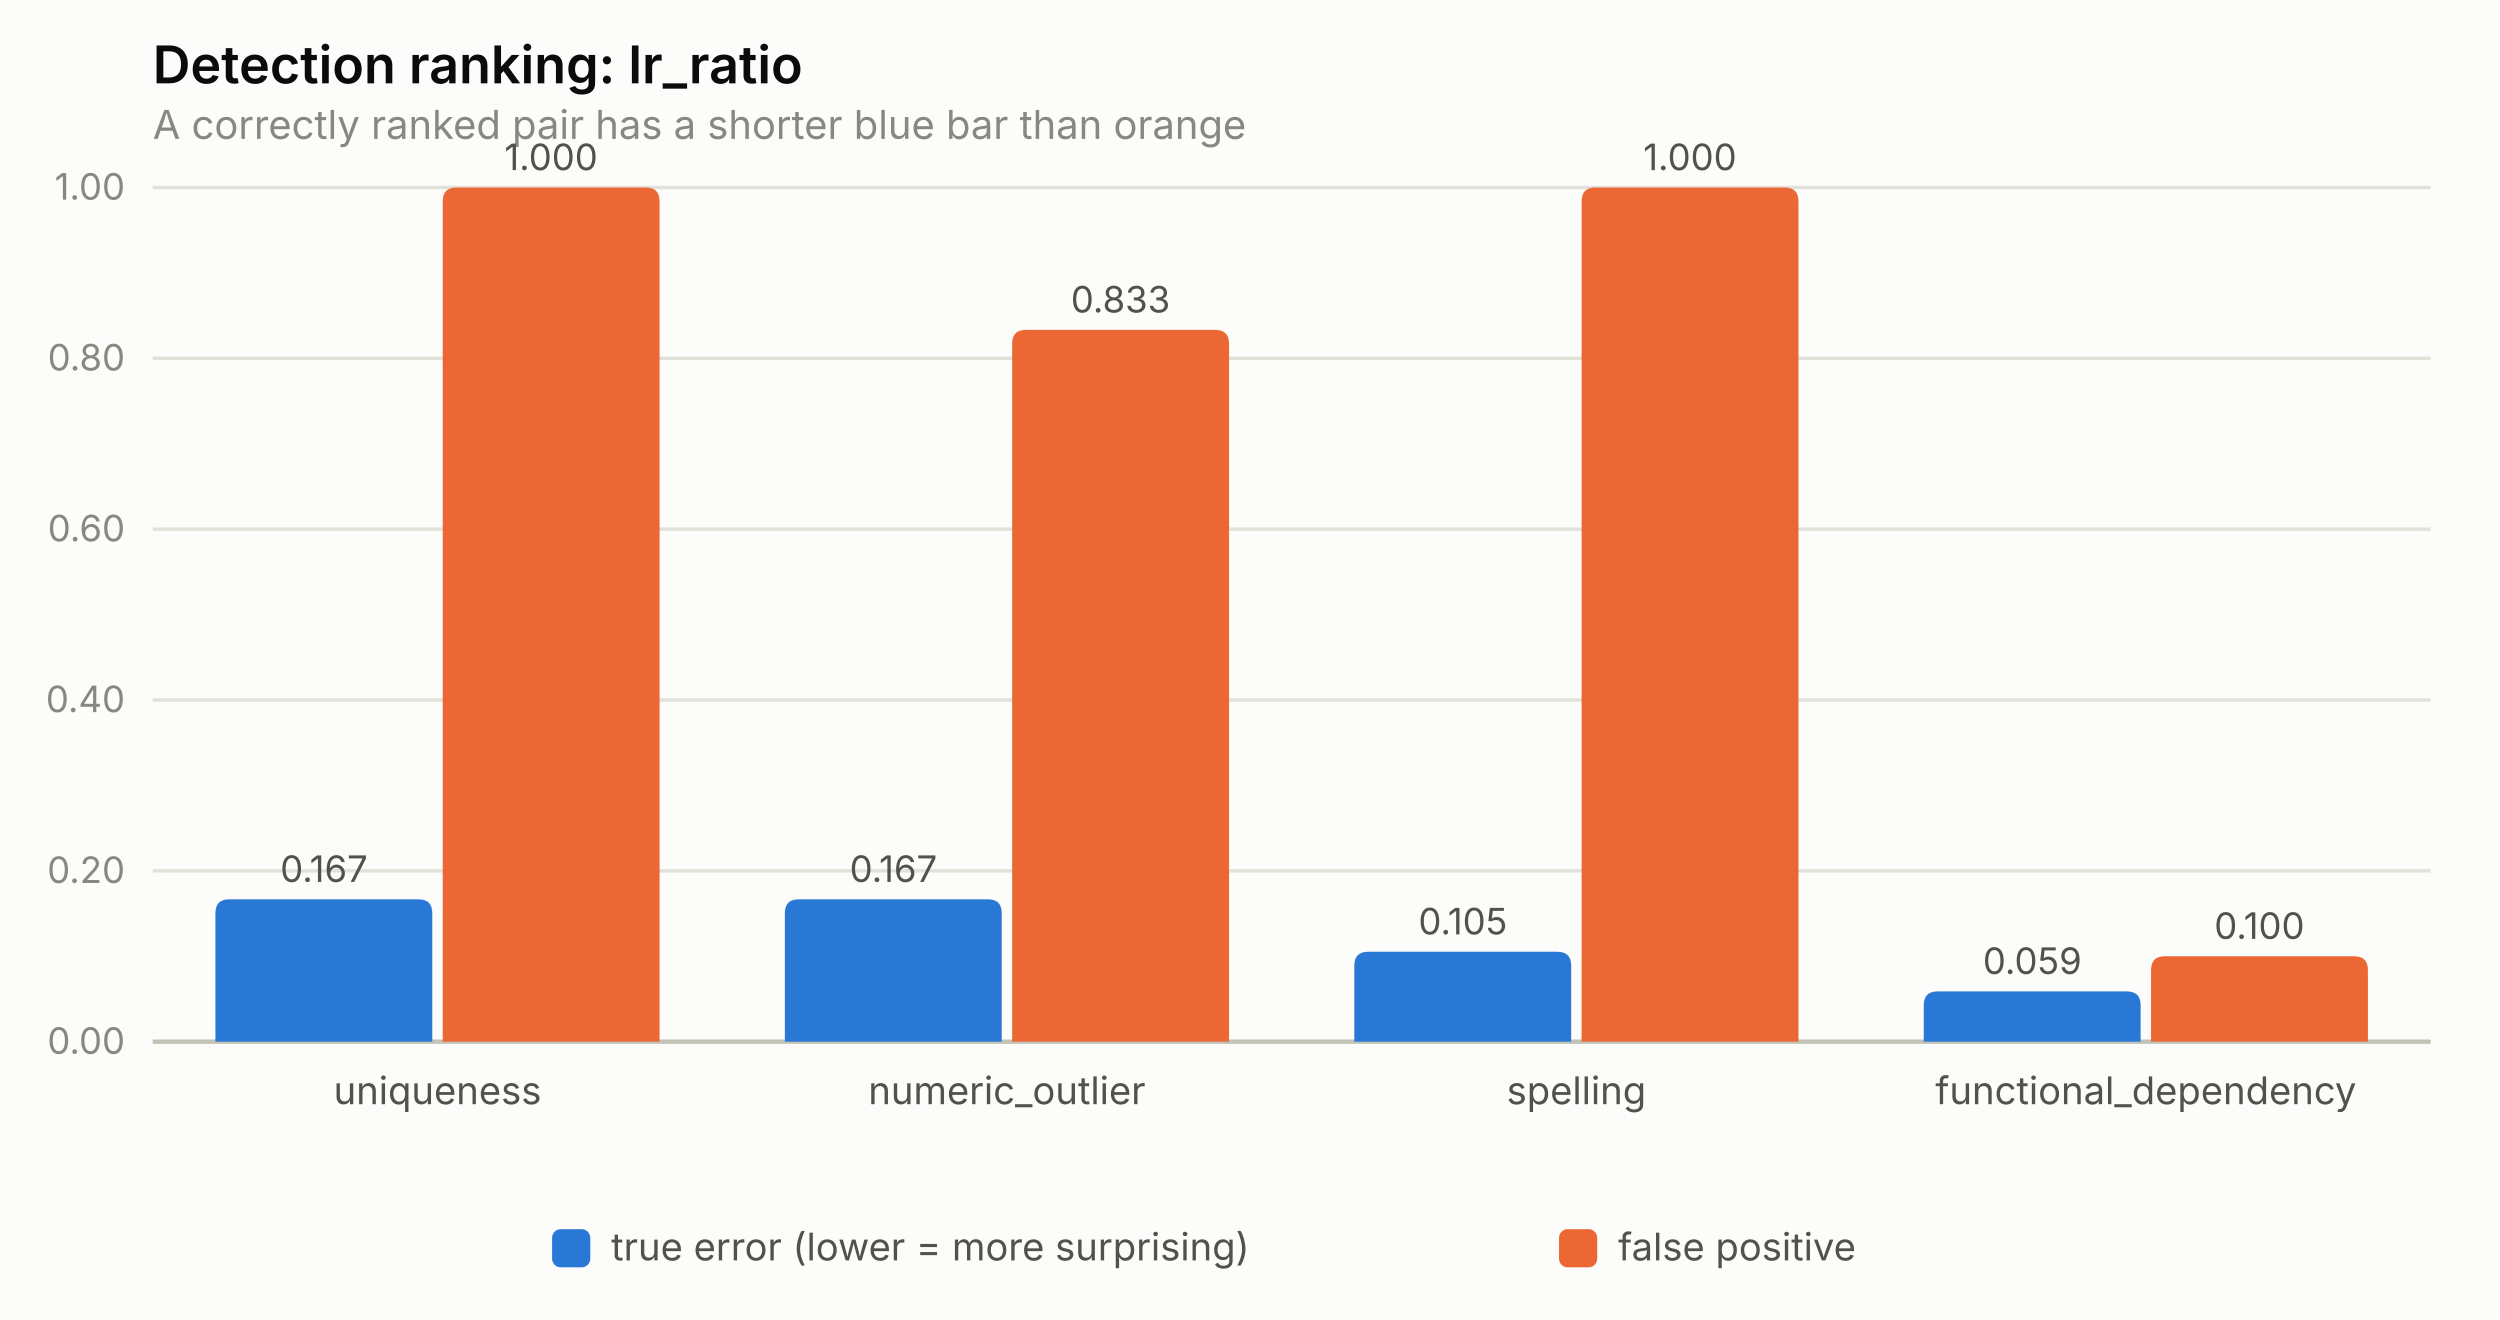
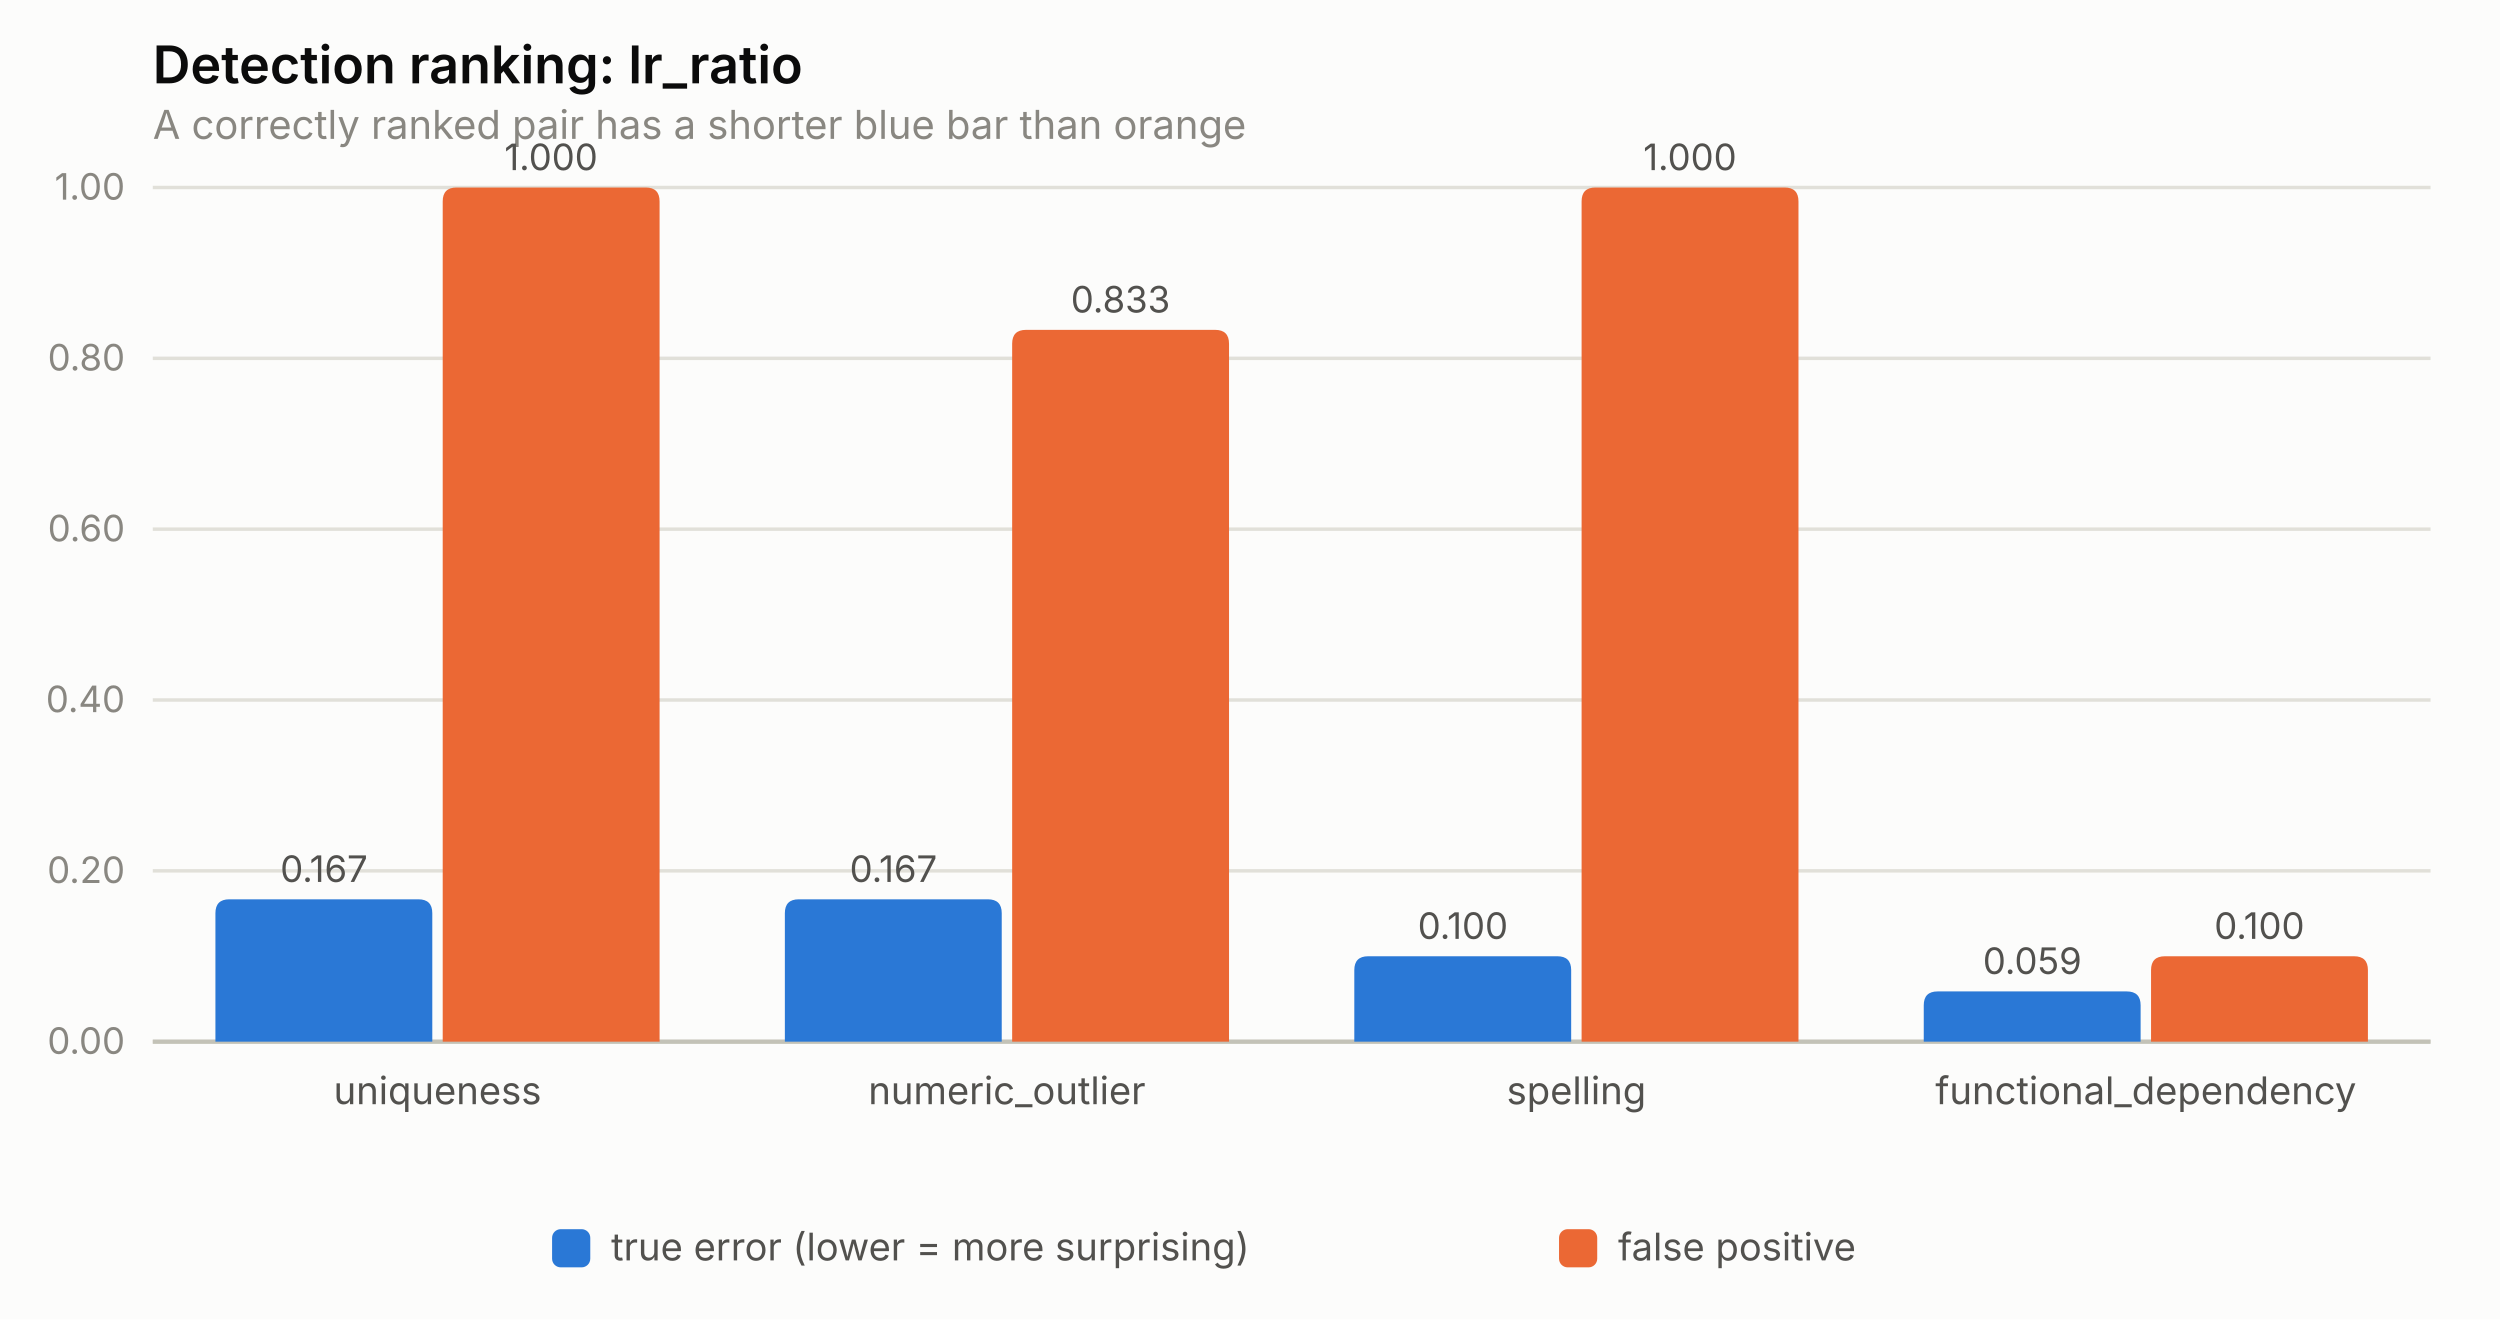
<svg xmlns="http://www.w3.org/2000/svg" viewBox="0 0 720 380" font-family="system-ui, -apple-system, 'Segoe UI', sans-serif" role="img" aria-label="Detection ranking: lr_ratio">
  <rect x="0" y="0" width="720" height="380" fill="#fcfcfb" />
  <text x="44" y="24" font-size="15" font-weight="600" fill="#0b0b0b">Detection ranking: lr_ratio</text>
  <text x="44" y="40" font-size="11.5" fill="#898781">A correctly ranked pair has a shorter blue bar than orange</text>
  <line x1="44" y1="300.0" x2="700" y2="300.0" stroke="#e1e0d9" stroke-width="1" />
  <text x="36" y="303.5" font-size="10.5" fill="#898781" text-anchor="end">0.00</text>
  <line x1="44" y1="250.8" x2="700" y2="250.8" stroke="#e1e0d9" stroke-width="1" />
  <text x="36" y="254.3" font-size="10.5" fill="#898781" text-anchor="end">0.20</text>
  <line x1="44" y1="201.6" x2="700" y2="201.6" stroke="#e1e0d9" stroke-width="1" />
  <text x="36" y="205.1" font-size="10.5" fill="#898781" text-anchor="end">0.40</text>
  <line x1="44" y1="152.4" x2="700" y2="152.4" stroke="#e1e0d9" stroke-width="1" />
  <text x="36" y="155.9" font-size="10.5" fill="#898781" text-anchor="end">0.60</text>
  <line x1="44" y1="103.2" x2="700" y2="103.2" stroke="#e1e0d9" stroke-width="1" />
  <text x="36" y="106.7" font-size="10.5" fill="#898781" text-anchor="end">0.80</text>
  <line x1="44" y1="54.0" x2="700" y2="54.0" stroke="#e1e0d9" stroke-width="1" />
  <text x="36" y="57.5" font-size="10.5" fill="#898781" text-anchor="end">1.00</text>
  <line x1="44" y1="300.0" x2="700" y2="300.0" stroke="#c3c2b7" stroke-width="1.25" />
-   <path d="M 62.04,263 Q 62.04,259 66.04,259 L 120.5,259 Q 124.5,259 124.5,263 L 124.5,300.0 L 62.04,300.0 Z" fill="#2a78d6" />
+   <path d="M 62.04,263.0 Q 62.04,259.0 66.04,259.0 L 120.5,259.0 Q 124.5,259.0 124.5,263.0 L 124.5,300.0 L 62.04,300.0 Z" fill="#2a78d6" />
  <text x="93.3" y="254.0" font-size="10.5" fill="#52514e" text-anchor="middle">0.167</text>
  <path d="M 127.5,58.0 Q 127.5,54.0 131.5,54.0 L 185.96,54.0 Q 189.96,54.0 189.96,58.0 L 189.96,300.0 L 127.5,300.0 Z" fill="#eb6834" />
  <text x="158.7" y="49.0" font-size="10.5" fill="#52514e" text-anchor="middle">1.000</text>
  <text x="126.0" y="318.0" font-size="11" fill="#52514e" text-anchor="middle">uniqueness</text>
-   <path d="M 226.04,263 Q 226.04,259 230.04,259 L 284.5,259 Q 288.5,259 288.5,263 L 288.5,300.0 L 226.04,300.0 Z" fill="#2a78d6" />
+   <path d="M 226.04,263.0 Q 226.04,259.0 230.04,259.0 L 284.5,259.0 Q 288.5,259.0 288.5,263.0 L 288.5,300.0 L 226.04,300.0 Z" fill="#2a78d6" />
  <text x="257.3" y="254.0" font-size="10.5" fill="#52514e" text-anchor="middle">0.167</text>
-   <path d="M 291.5,99 Q 291.5,95 295.5,95 L 349.96,95 Q 353.96,95 353.96,99 L 353.96,300.0 L 291.5,300.0 Z" fill="#eb6834" />
+   <path d="M 291.5,99.0 Q 291.5,95.0 295.5,95.0 L 349.96,95.0 Q 353.96,95.0 353.96,99.0 L 353.96,300.0 L 291.5,300.0 Z" fill="#eb6834" />
  <text x="322.7" y="90.0" font-size="10.5" fill="#52514e" text-anchor="middle">0.833</text>
  <text x="290.0" y="318.0" font-size="11" fill="#52514e" text-anchor="middle">numeric_outlier</text>
-   <path d="M 390.04,278.105 Q 390.04,274.105 394.04,274.105 L 448.5,274.105 Q 452.5,274.105 452.5,278.105 L 452.5,300.0 L 390.04,300.0 Z" fill="#2a78d6" />
-   <text x="421.3" y="269.1" font-size="10.5" fill="#52514e" text-anchor="middle">0.105</text>
+   <path d="M 390.04,279.4 Q 390.04,275.4 394.04,275.4 L 448.5,275.4 Q 452.5,275.4 452.5,279.4 L 452.5,300.0 L 390.04,300.0 Z" fill="#2a78d6" />
+   <text x="421.3" y="270.4" font-size="10.5" fill="#52514e" text-anchor="middle">0.100</text>
  <path d="M 455.5,58.0 Q 455.5,54.0 459.5,54.0 L 513.96,54.0 Q 517.96,54.0 517.96,58.0 L 517.96,300.0 L 455.5,300.0 Z" fill="#eb6834" />
  <text x="486.7" y="49.0" font-size="10.5" fill="#52514e" text-anchor="middle">1.000</text>
  <text x="454.0" y="318.0" font-size="11" fill="#52514e" text-anchor="middle">spelling</text>
  <path d="M 554.04,289.529 Q 554.04,285.529 558.04,285.529 L 612.5,285.529 Q 616.5,285.529 616.5,289.529 L 616.5,300.0 L 554.04,300.0 Z" fill="#2a78d6" />
  <text x="585.3" y="280.5" font-size="10.5" fill="#52514e" text-anchor="middle">0.059</text>
  <path d="M 619.5,279.4 Q 619.5,275.4 623.5,275.4 L 677.96,275.4 Q 681.96,275.4 681.96,279.4 L 681.96,300.0 L 619.5,300.0 Z" fill="#eb6834" />
  <text x="650.7" y="270.4" font-size="10.5" fill="#52514e" text-anchor="middle">0.100</text>
  <text x="618.0" y="318.0" font-size="11" fill="#52514e" text-anchor="middle">functional_dependency</text>
  <rect x="159.0" y="354.0" width="11" height="11" rx="2.5" fill="#2a78d6" />
  <text x="176.0" y="363.0" font-size="11" fill="#52514e">true error (lower = more surprising)</text>
  <rect x="449.0" y="354.0" width="11" height="11" rx="2.5" fill="#eb6834" />
  <text x="466.0" y="363.0" font-size="11" fill="#52514e">false positive</text>
</svg>
